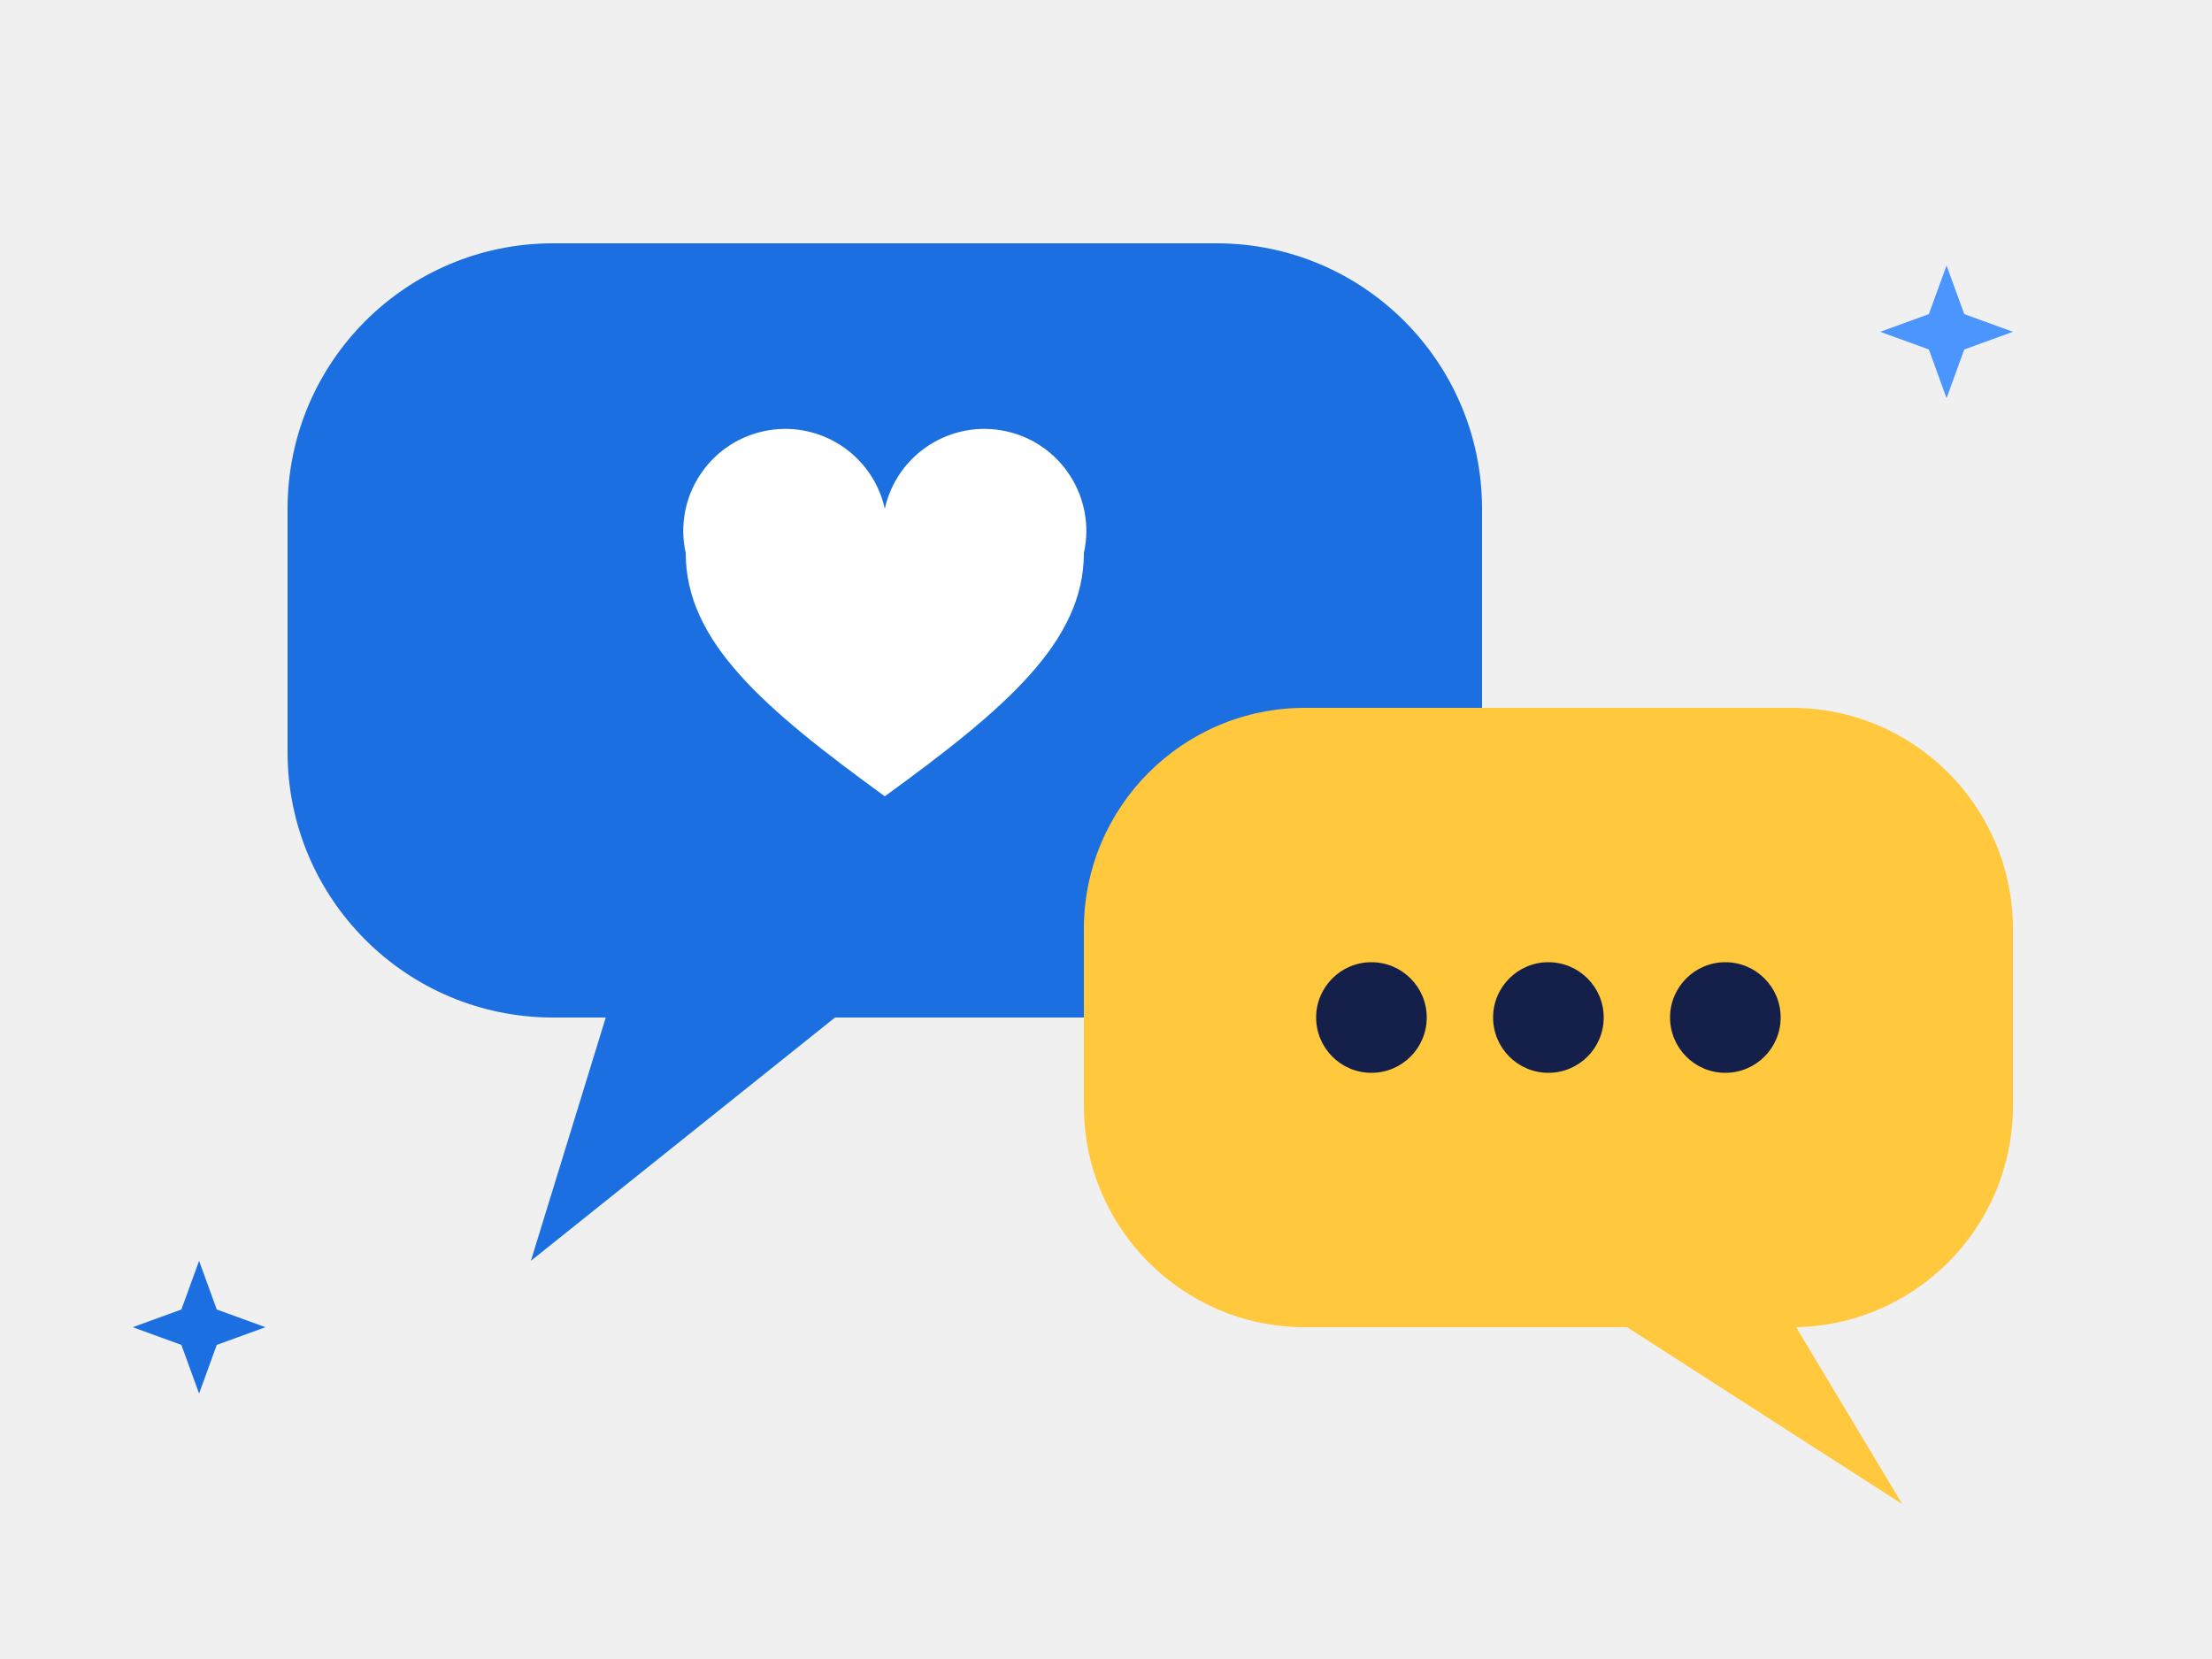
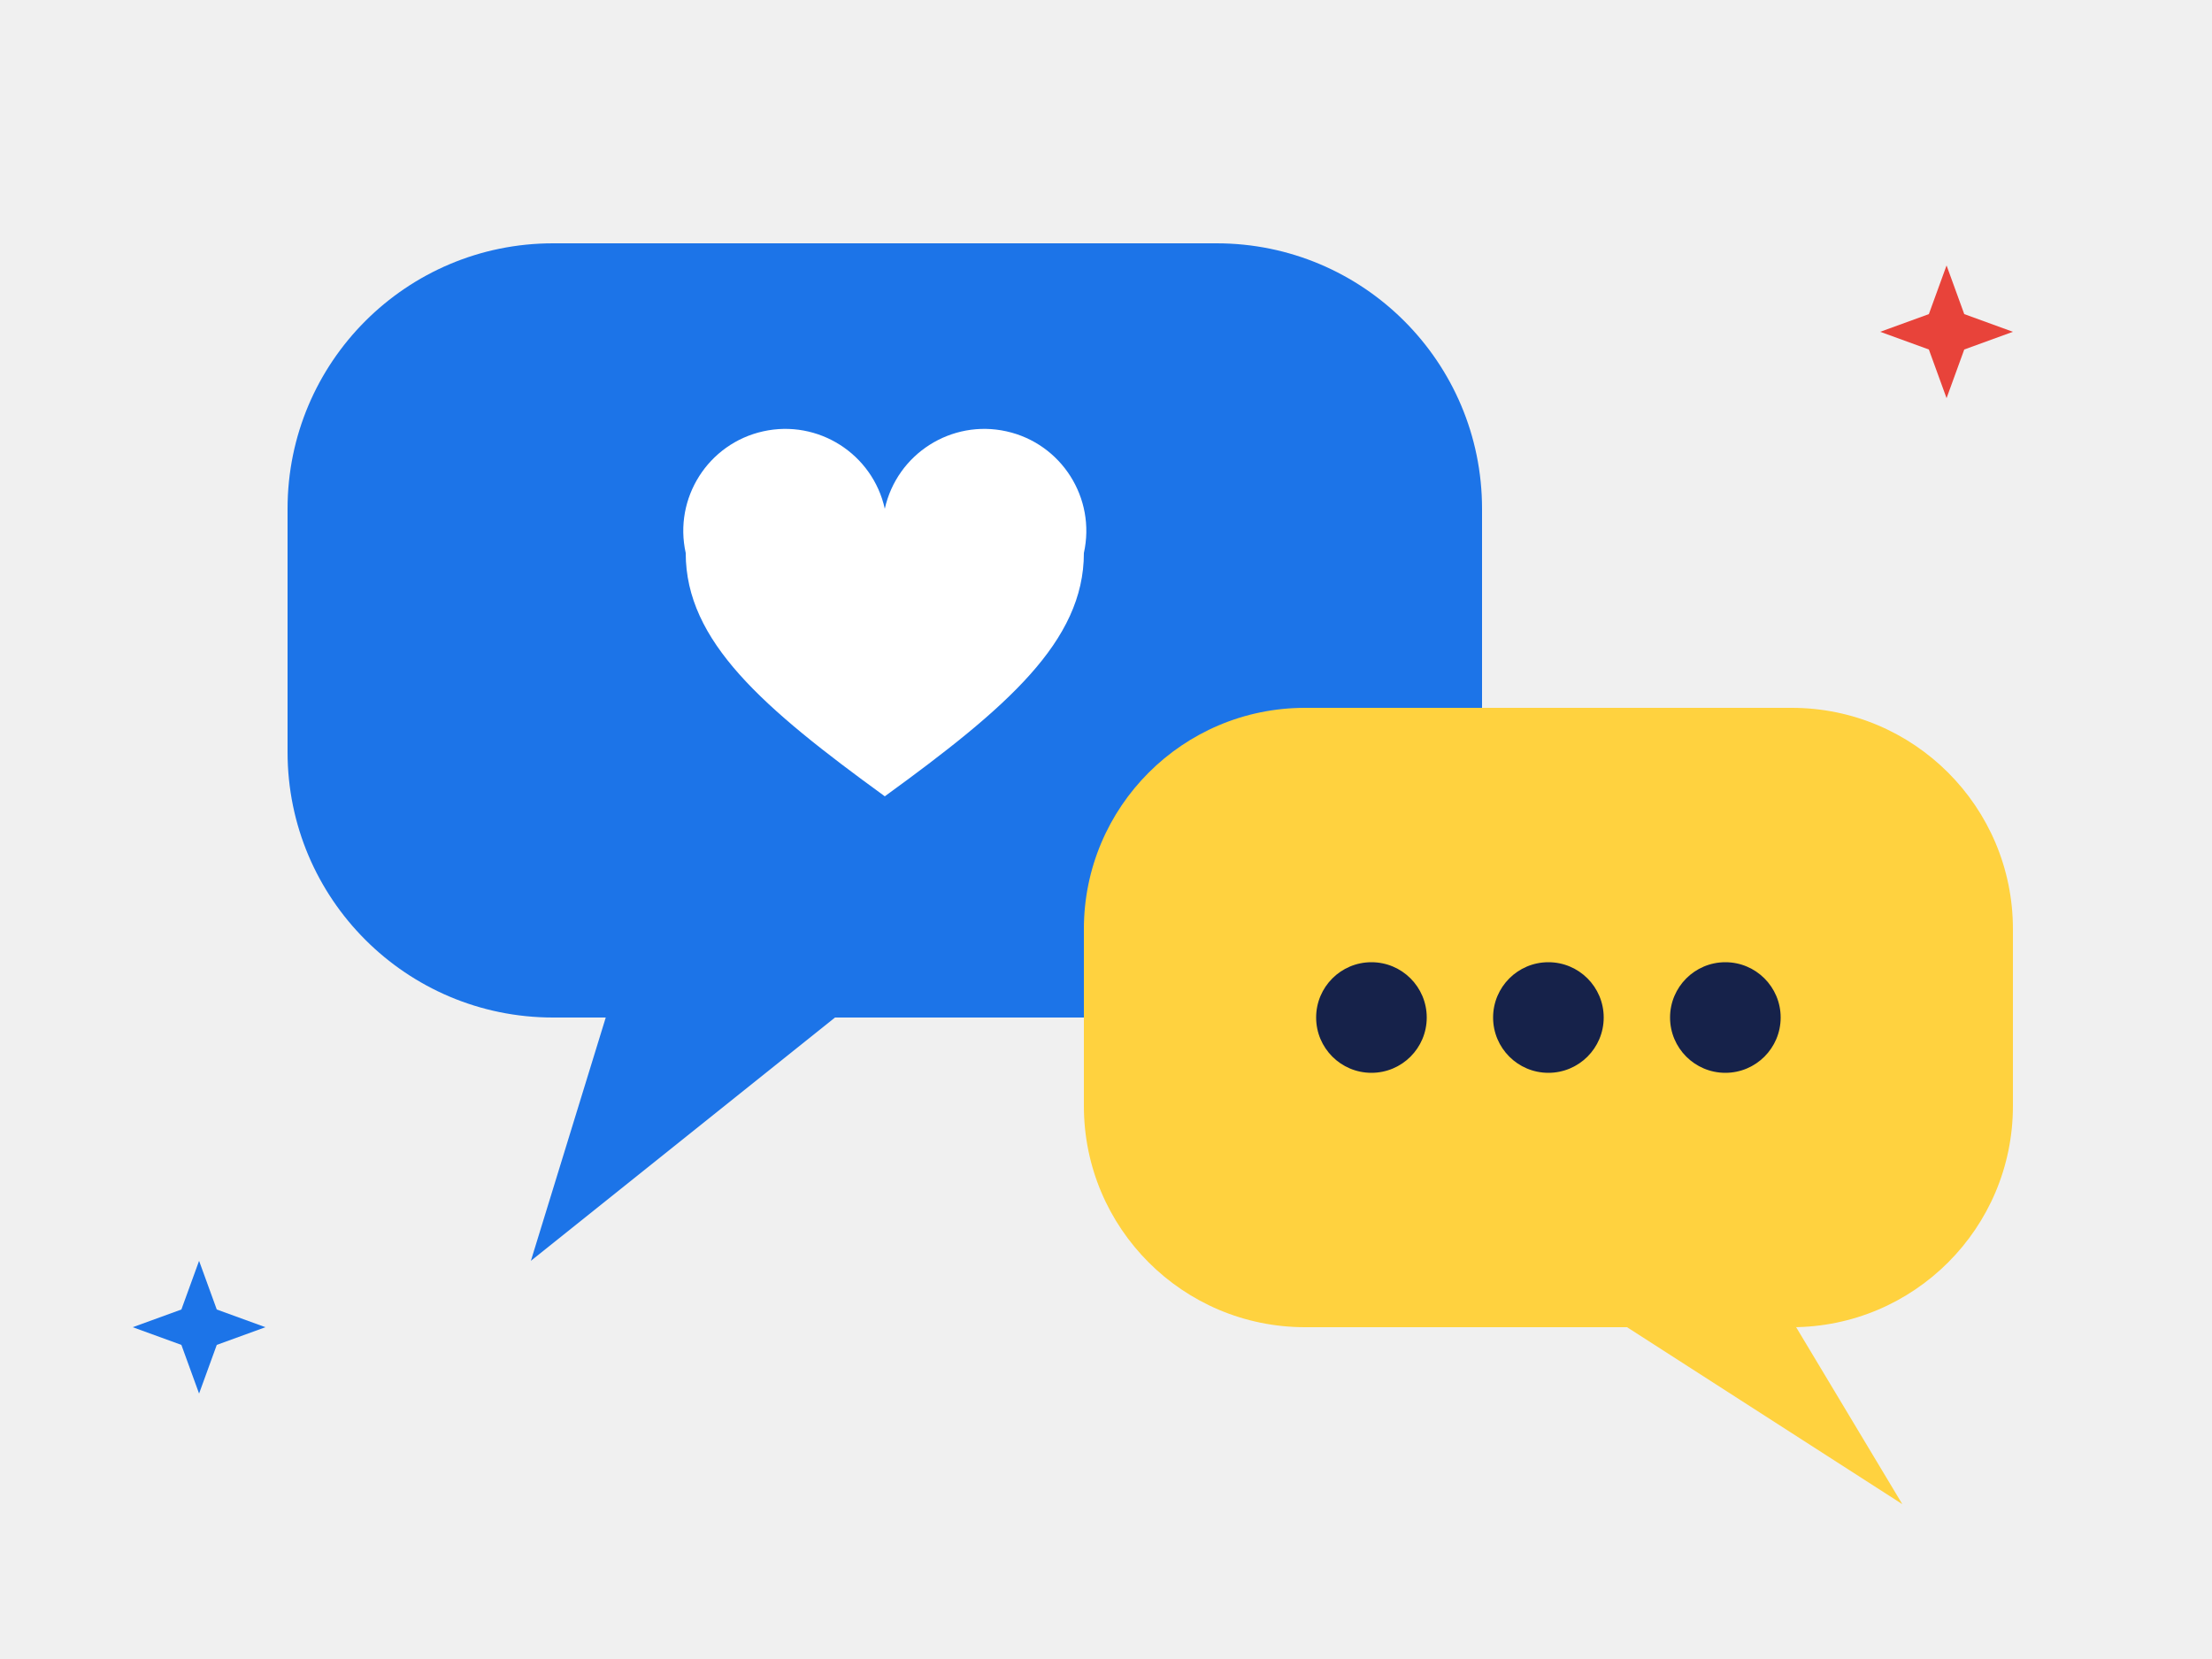
<svg xmlns="http://www.w3.org/2000/svg" viewBox="0 0 200 150" fill="none">
-   <rect x="26" y="22" width="108" height="70" rx="24" fill="#1C6FE0" />
-   <path d="M56 88l-8 26 30-24z" fill="#1C6FE0" />
+   <rect x="26" y="22" width="108" height="70" rx="24" fill="#1C74E8" />
+   <path d="M56 88l-8 26 30-24z" fill="#1C74E8" />
  <path d="M80 72c-11-8-18-14-18-22a9 9 0 0 1 18-4 9 9 0 0 1 18 4c0 8-7 14-18 22z" fill="#fff" />
-   <rect x="98" y="64" width="84" height="56" rx="20" fill="#FFC83D" />
-   <path d="M160 116l12 20-28-18z" fill="#FFC83D" />
-   <circle cx="124" cy="92" r="5" fill="#14204A" />
-   <circle cx="140" cy="92" r="5" fill="#14204A" />
-   <circle cx="156" cy="92" r="5" fill="#14204A" />
-   <path d="M176 24L177.6 28.4L182 30L177.6 31.6L176 36L174.4 31.6L170 30L174.4 28.4Z" fill="#4B95FF" />
-   <path d="M18 114L19.6 118.4L24 120L19.6 121.6L18 126L16.4 121.6L12 120L16.4 118.4Z" fill="#1C6FE0" />
+   <rect x="98" y="64" width="84" height="56" rx="20" fill="#FFD23F" />
+   <path d="M160 116l12 20-28-18z" fill="#FFD23F" />
+   <circle cx="124" cy="92" r="5" fill="#16224A" />
+   <circle cx="140" cy="92" r="5" fill="#16224A" />
+   <circle cx="156" cy="92" r="5" fill="#16224A" />
+   <path d="M176 24L177.6 28.4L182 30L177.6 31.6L176 36L174.4 31.6L170 30L174.4 28.4Z" fill="#E8433A" />
+   <path d="M18 114L19.6 118.4L24 120L19.6 121.6L18 126L16.4 121.6L12 120L16.4 118.4Z" fill="#1C74E8" />
</svg>
